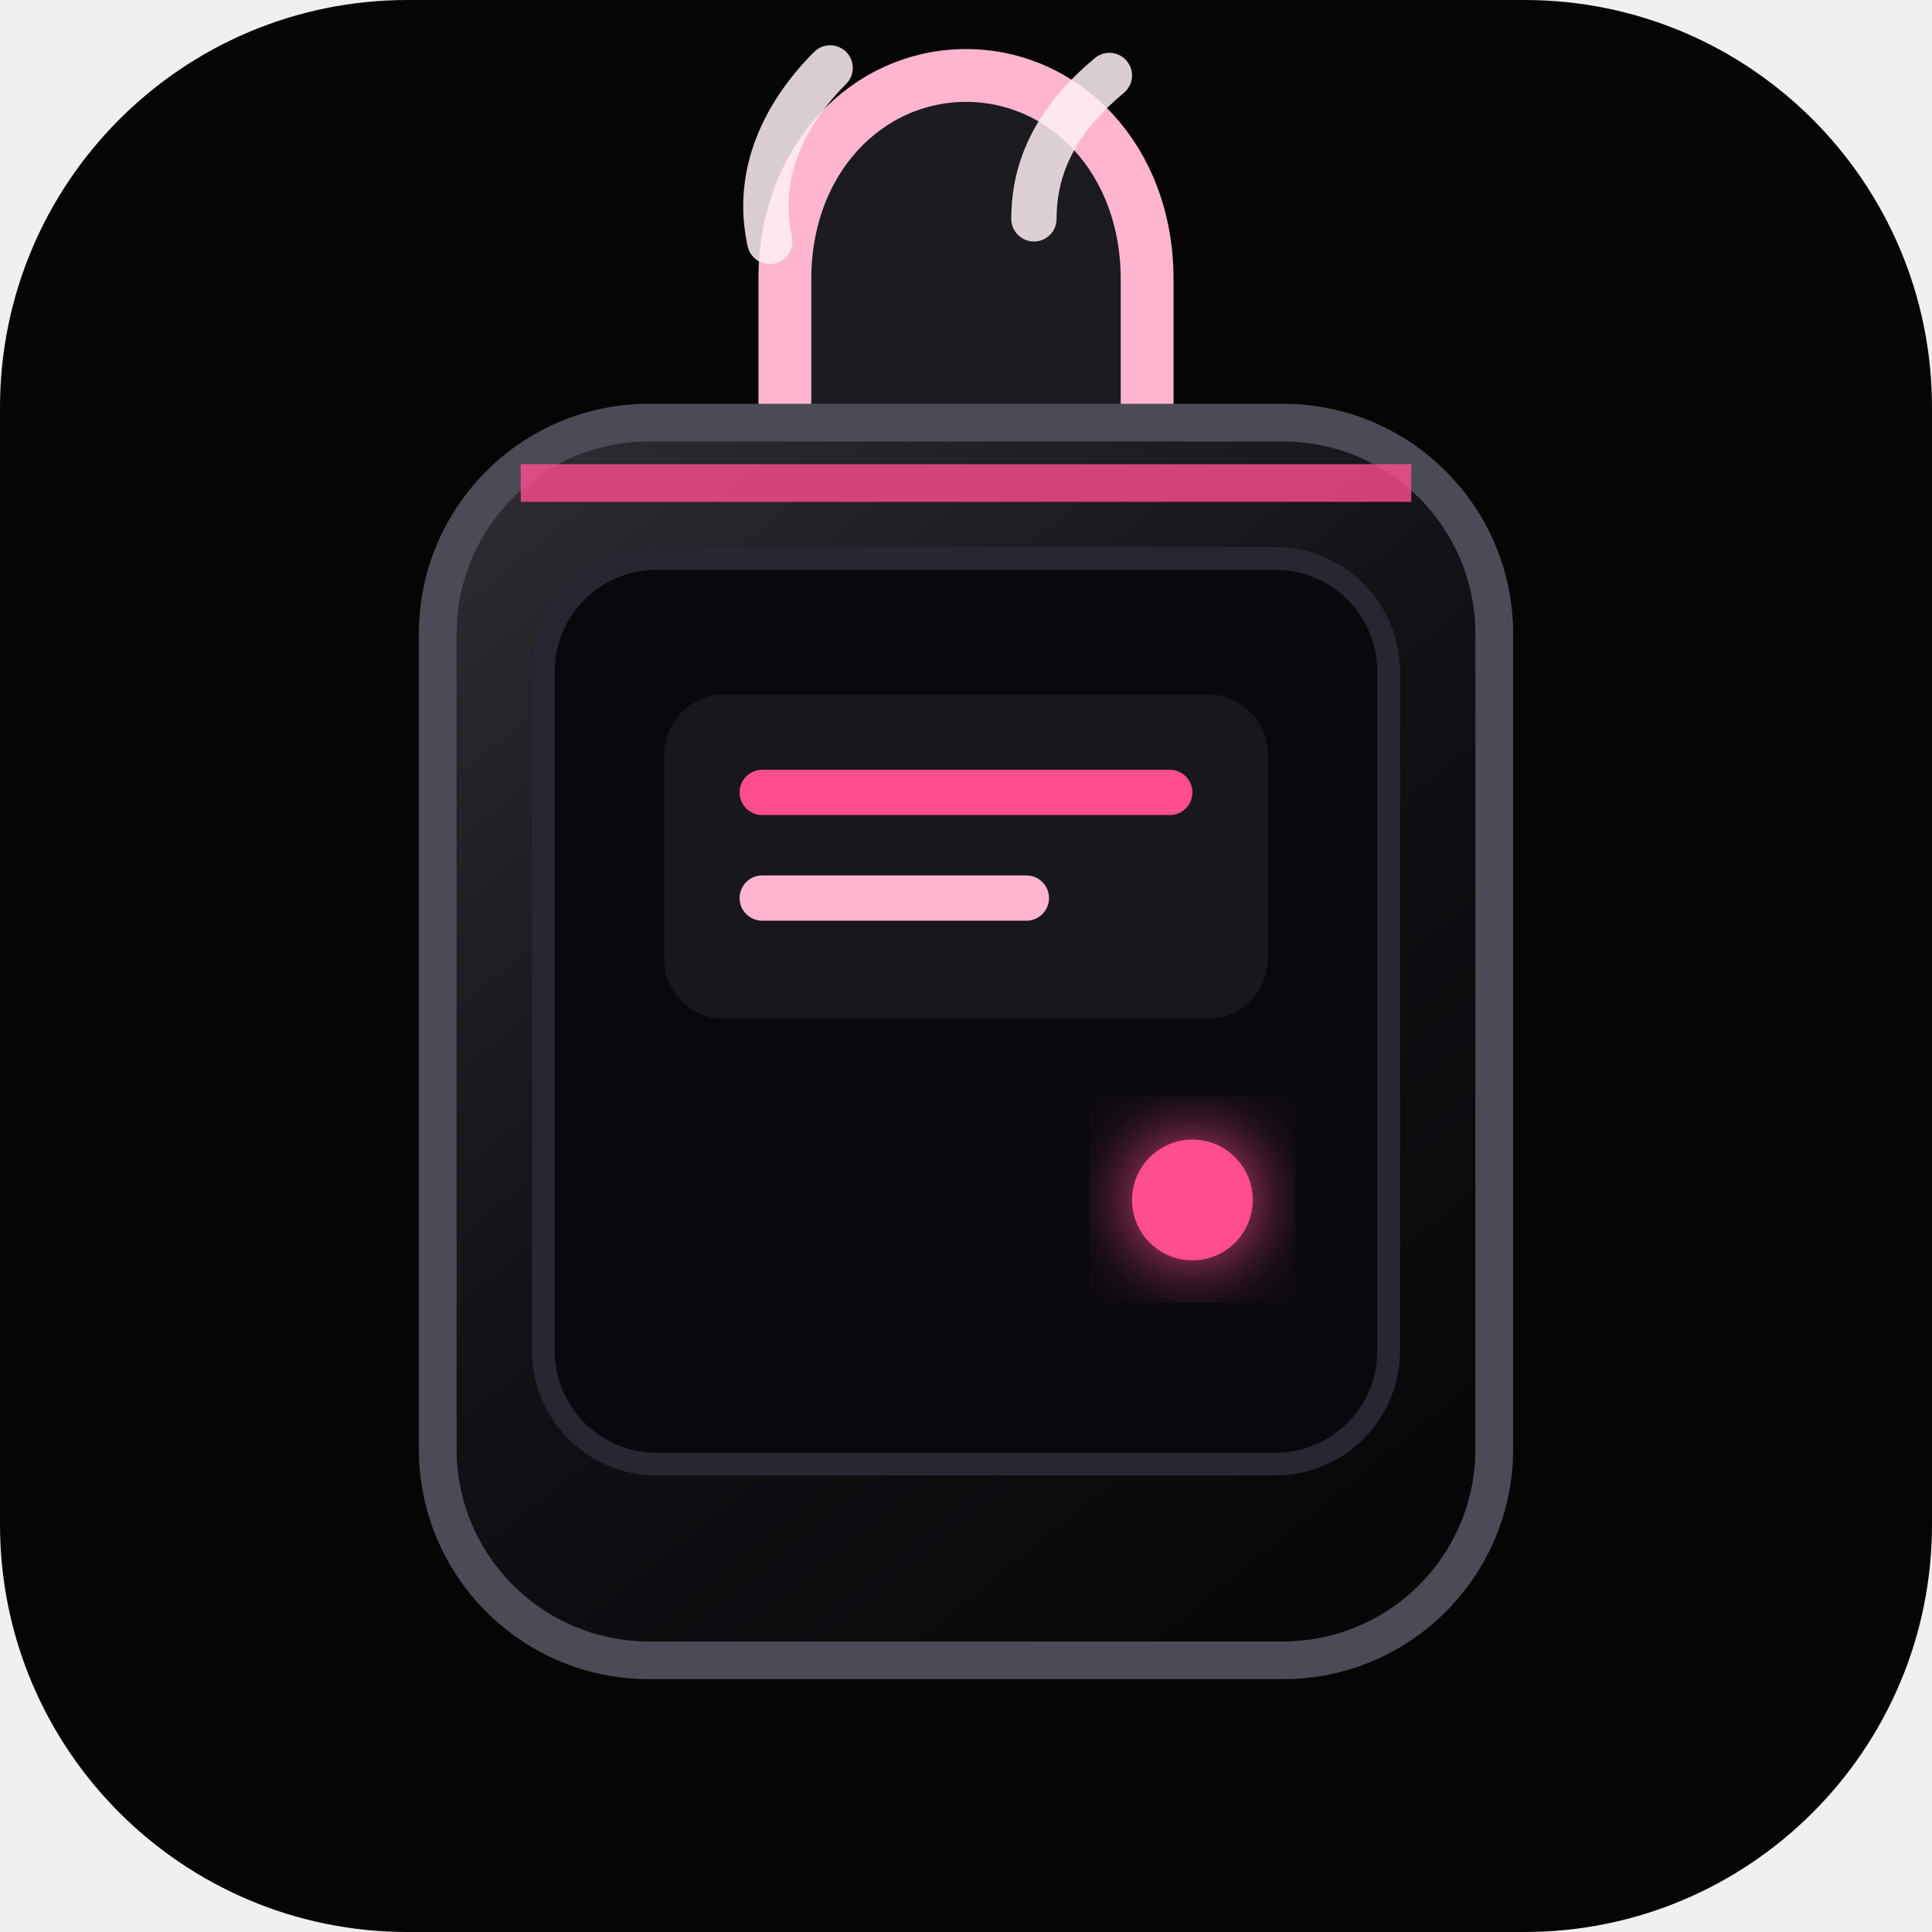
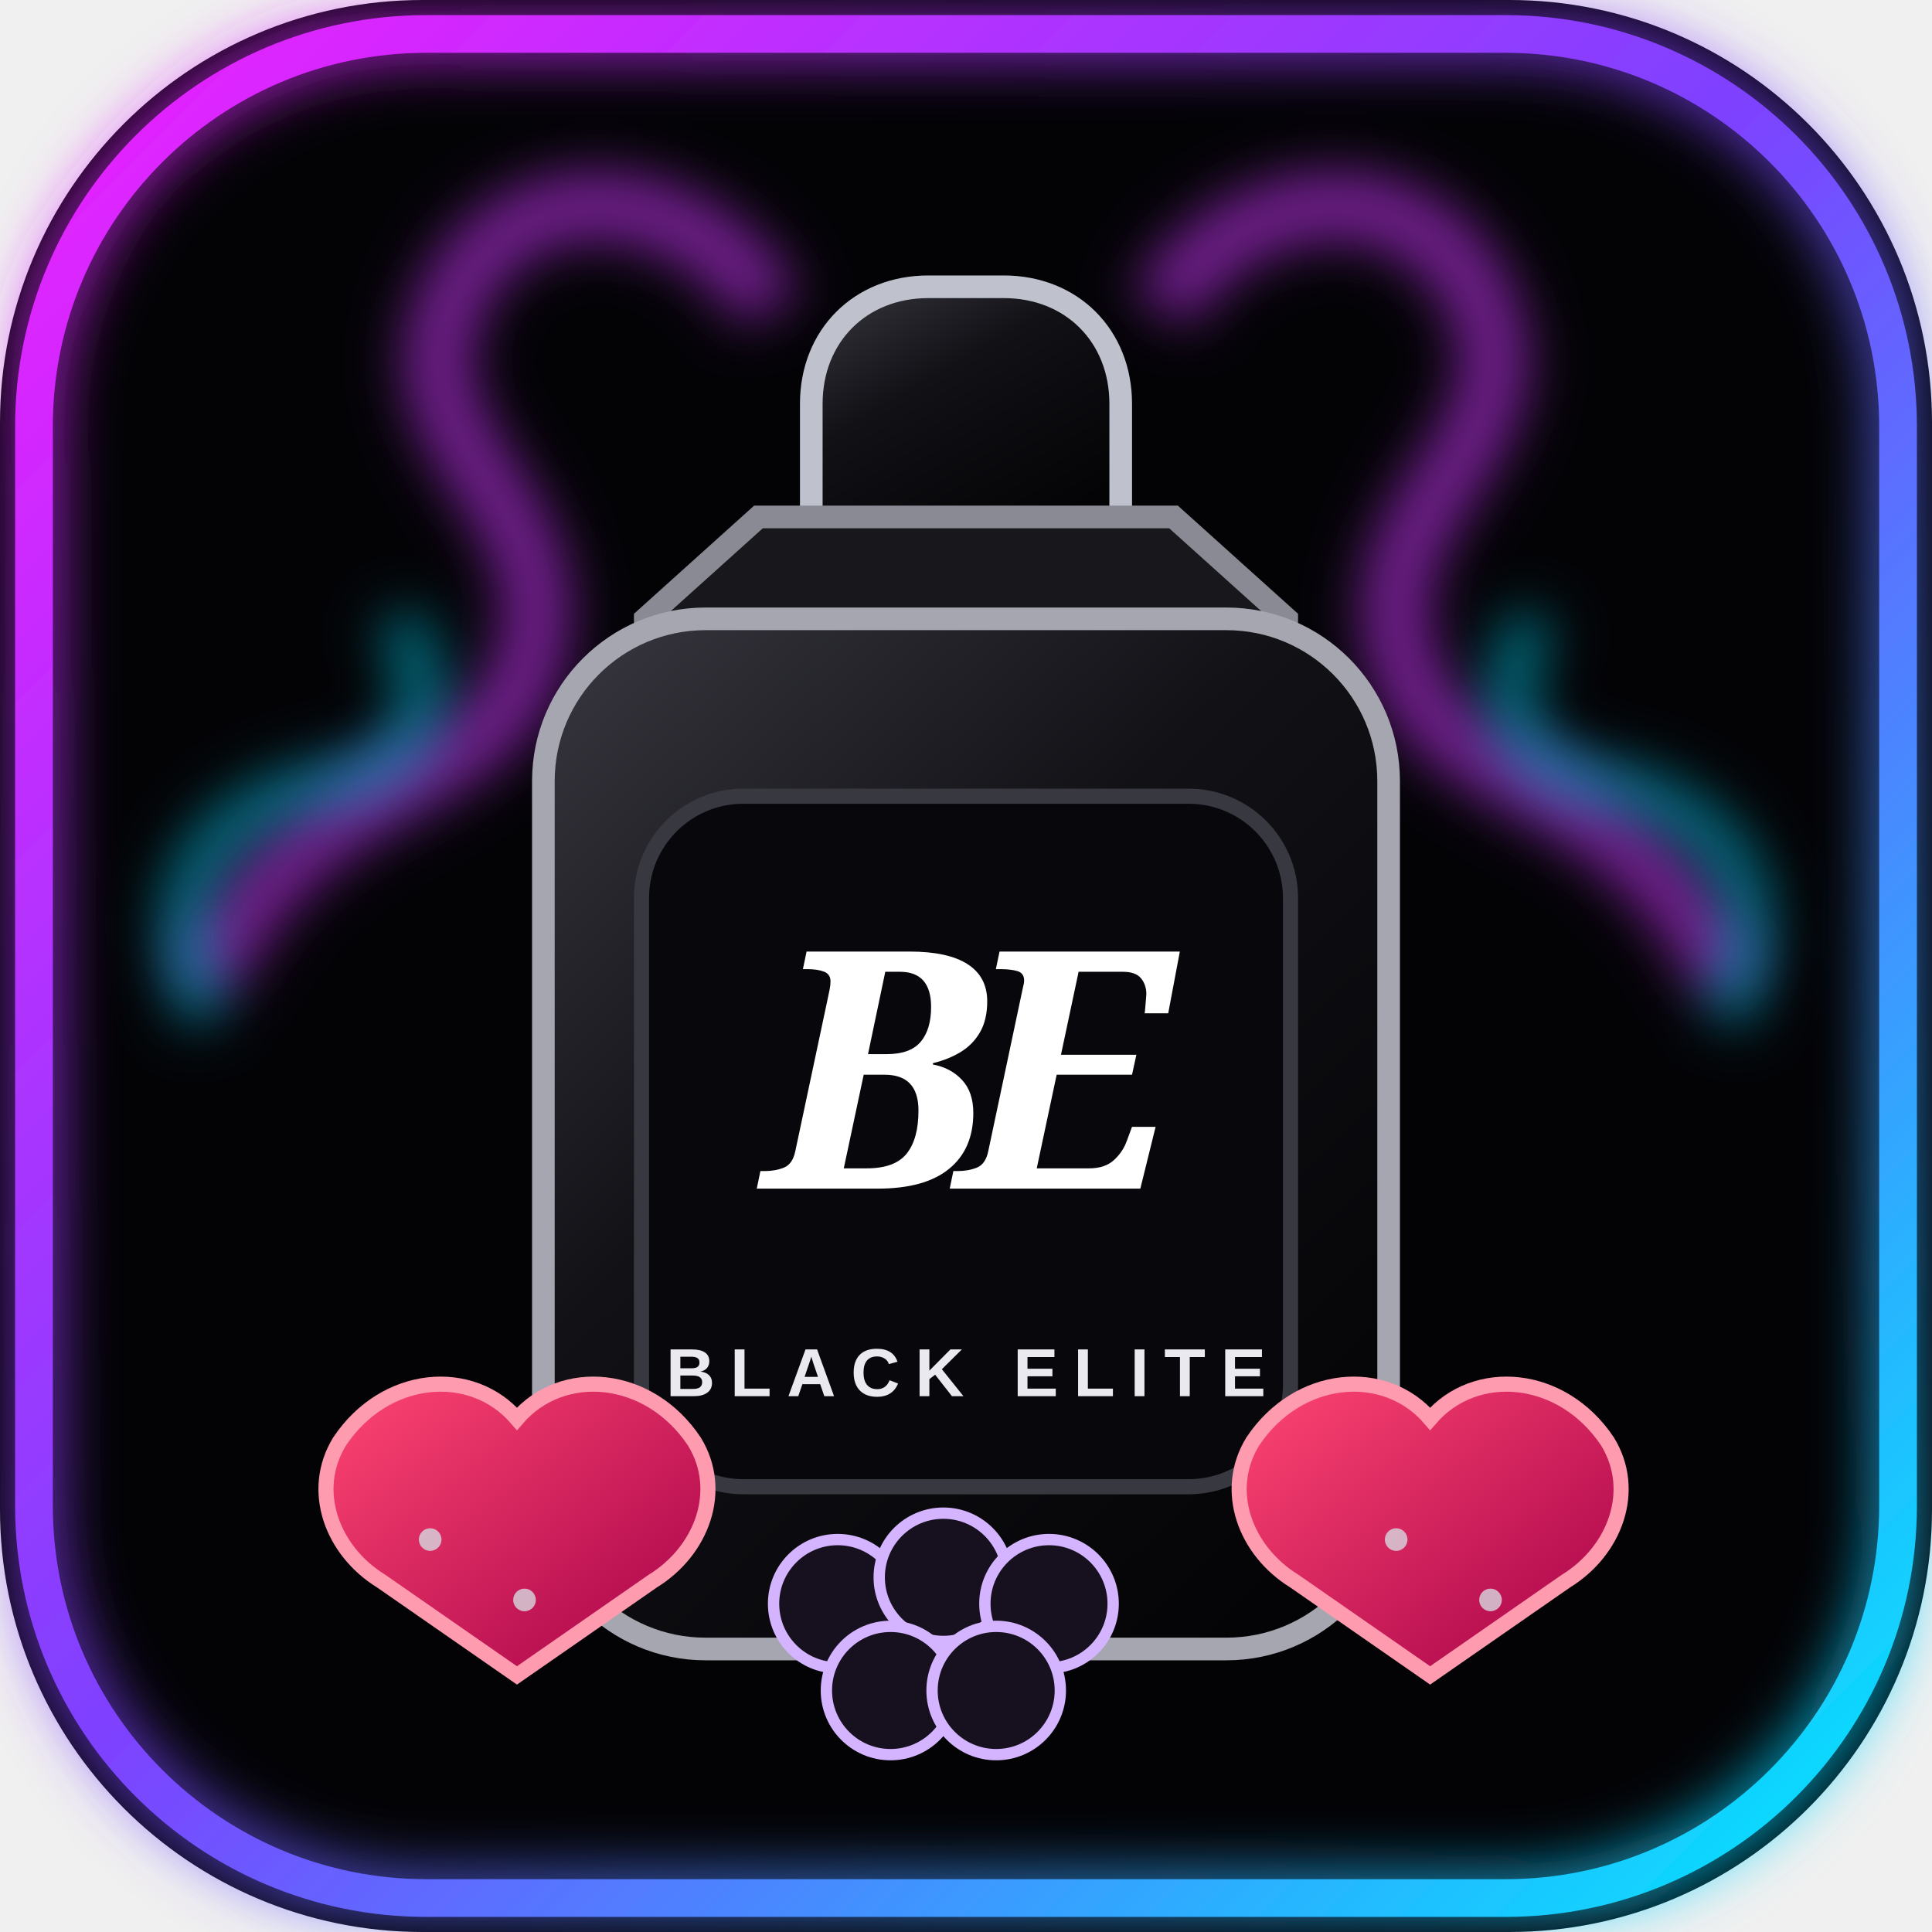
- <svg xmlns="http://www.w3.org/2000/svg" viewBox="0 0 256 256" role="img" aria-labelledby="title desc">
+ <svg xmlns="http://www.w3.org/2000/svg" viewBox="0 0 512 512" role="img" aria-labelledby="title desc">
  <defs>
-     <linearGradient id="body" x1="55" y1="35" x2="205" y2="220" gradientUnits="userSpaceOnUse">
-       <stop stop-color="#34343a" />
-       <stop offset=".5" stop-color="#111116" />
-       <stop offset="1" stop-color="#050506" />
+     <linearGradient id="neon" x1="0" y1="0" x2="1" y2="1">
+       <stop stop-color="#ed20ff" />
+       <stop offset=".48" stop-color="#7d42ff" />
+       <stop offset="1" stop-color="#00eaff" />
    </linearGradient>
-     <linearGradient id="pink" x1="55" y1="0" x2="201" y2="0">
-       <stop stop-color="#d4146a" />
-       <stop offset=".5" stop-color="#ff4d8d" />
-       <stop offset="1" stop-color="#ffb5d0" />
+     <linearGradient id="bottle" x1=".12" y1="0" x2=".9" y2="1">
+       <stop stop-color="#34333b" />
+       <stop offset=".38" stop-color="#111116" />
+       <stop offset="1" stop-color="#030305" />
    </linearGradient>
-     <filter id="glow" x="-35%" y="-35%" width="170%" height="170%">
-       <feGaussianBlur stdDeviation="5" result="blur" />
+     <linearGradient id="berry" x1="0" y1="0" x2="1" y2="1">
+       <stop stop-color="#ff4672" />
+       <stop offset="1" stop-color="#a40048" />
+     </linearGradient>
+     <filter id="glow" x="-.5" y="-.5" width="2" height="2">
+       <feGaussianBlur stdDeviation="8" result="blur" />
      <feMerge>
        <feMergeNode in="blur" />
        <feMergeNode in="SourceGraphic" />
      </feMerge>
    </filter>
+     <filter id="soft" x="-.4" y="-.4" width="1.8" height="1.8">
+       <feGaussianBlur stdDeviation="7" />
+     </filter>
  </defs>
-   <rect width="256" height="256" rx="54" fill="#050505" />
-   <path d="M104 67V37c0-16 11-27 24-27s24 11 24 27v30" fill="#1b1b20" stroke="#ffb5d0" stroke-width="7" />
-   <rect x="58" y="56" width="140" height="164" rx="28" fill="url(#body)" stroke="#4b4b55" stroke-width="5" />
-   <rect x="72" y="74" width="112" height="120" rx="15" fill="#09090d" stroke="#272731" stroke-width="3" />
-   <rect x="88" y="92" width="80" height="43" rx="8" fill="#17171d" />
-   <rect x="98" y="102" width="60" height="6" rx="3" fill="#ff4d8d" />
-   <rect x="98" y="116" width="41" height="6" rx="3" fill="#ffb5d0" />
-   <circle cx="158" cy="159" r="8" fill="#ff4d8d" filter="url(#glow)" />
-   <path d="M75 199h106" stroke="url(#pink)" stroke-width="8" stroke-linecap="round" />
-   <path d="M69 64h118" stroke="#ff4d8d" stroke-width="5" opacity=".8" />
-   <path d="M102 32c-2-9 2-17 8-23M137 29c0-8 4-14 10-19" fill="none" stroke="#fff0f5" stroke-width="6" stroke-linecap="round" opacity=".85" />
+   <rect width="512" height="512" rx="112" fill="#030306" />
+   <rect x="9" y="9" width="494" height="494" rx="104" fill="none" stroke="url(#neon)" stroke-width="10" filter="url(#glow)" />
+   <path d="M54 260c30-62 83-47 88-94 4-36-42-52-20-91 19-32 65-24 82 7M458 260c-30-62-83-47-88-94-4-36 42-52 20-91-19-32-65-24-82 7" fill="none" stroke="#ce36ff" stroke-width="18" opacity=".55" filter="url(#soft)" />
+   <path d="M55 270c-17-34 2-56 31-62 28-5 31-25 19-44M457 270c17-34-2-56-31-62-28-5-31-25-19-44" fill="none" stroke="#00dfff" stroke-width="12" opacity=".52" filter="url(#soft)" />
+   <path d="M215 137v-30c0-18 13-31 31-31h20c18 0 31 13 31 31v30" fill="url(#bottle)" stroke="#bfc1cc" stroke-width="6" />
+   <path d="M201 137h110l30 27v21H171v-21z" fill="#17171c" stroke="#898a94" stroke-width="6" />
+   <rect x="144" y="164" width="224" height="273" rx="43" fill="url(#bottle)" stroke="#a6a6b0" stroke-width="6" />
+   <path d="M160 188h192" stroke="url(#neon)" stroke-width="7" stroke-linecap="round" filter="url(#glow)" />
+   <rect x="170" y="211" width="172" height="183" rx="27" fill="#08080c" stroke="#383840" stroke-width="4" />
+   <text x="256" y="315" fill="#fff" text-anchor="middle" font-family="Georgia,serif" font-style="italic" font-weight="700" font-size="88" letter-spacing="-8">BE</text>
+   <path d="M196 337h120" stroke="url(#neon)" stroke-width="5" stroke-linecap="round" />
+   <text x="256" y="370" fill="#e9e9ef" text-anchor="middle" font-family="Arial,sans-serif" font-size="18" font-weight="700" letter-spacing="4">BLACK ELITE</text>
+   <path d="M178 407c-17-25-49-32-66-16 4 22 31 35 66 16zm156 0c17-25 49-32 66-16-4 22-31 35-66 16z" fill="#54d744" stroke="#9aff70" stroke-width="4" />
+   <path d="M101 419c-13-8-19-24-11-37 12-18 35-20 47-6 12-14 35-12 47 6 8 13 2 29-11 37l-36 25z" fill="url(#berry)" stroke="#ff9baf" stroke-width="4" />
+   <path d="M343 419c-13-8-19-24-11-37 12-18 35-20 47-6 12-14 35-12 47 6 8 13 2 29-11 37l-36 25z" fill="url(#berry)" stroke="#ff9baf" stroke-width="4" />
+   <g fill="#17101f" stroke="#d4b4ff" stroke-width="3">
+     <circle cx="222" cy="425" r="17" />
+     <circle cx="250" cy="418" r="17" />
+     <circle cx="278" cy="425" r="17" />
+     <circle cx="236" cy="448" r="17" />
+     <circle cx="264" cy="448" r="17" />
+   </g>
+   <g fill="#d7d8e0" opacity=".8">
+     <circle cx="114" cy="408" r="3" />
+     <circle cx="139" cy="424" r="3" />
+     <circle cx="370" cy="408" r="3" />
+     <circle cx="395" cy="424" r="3" />
+   </g>
</svg>
